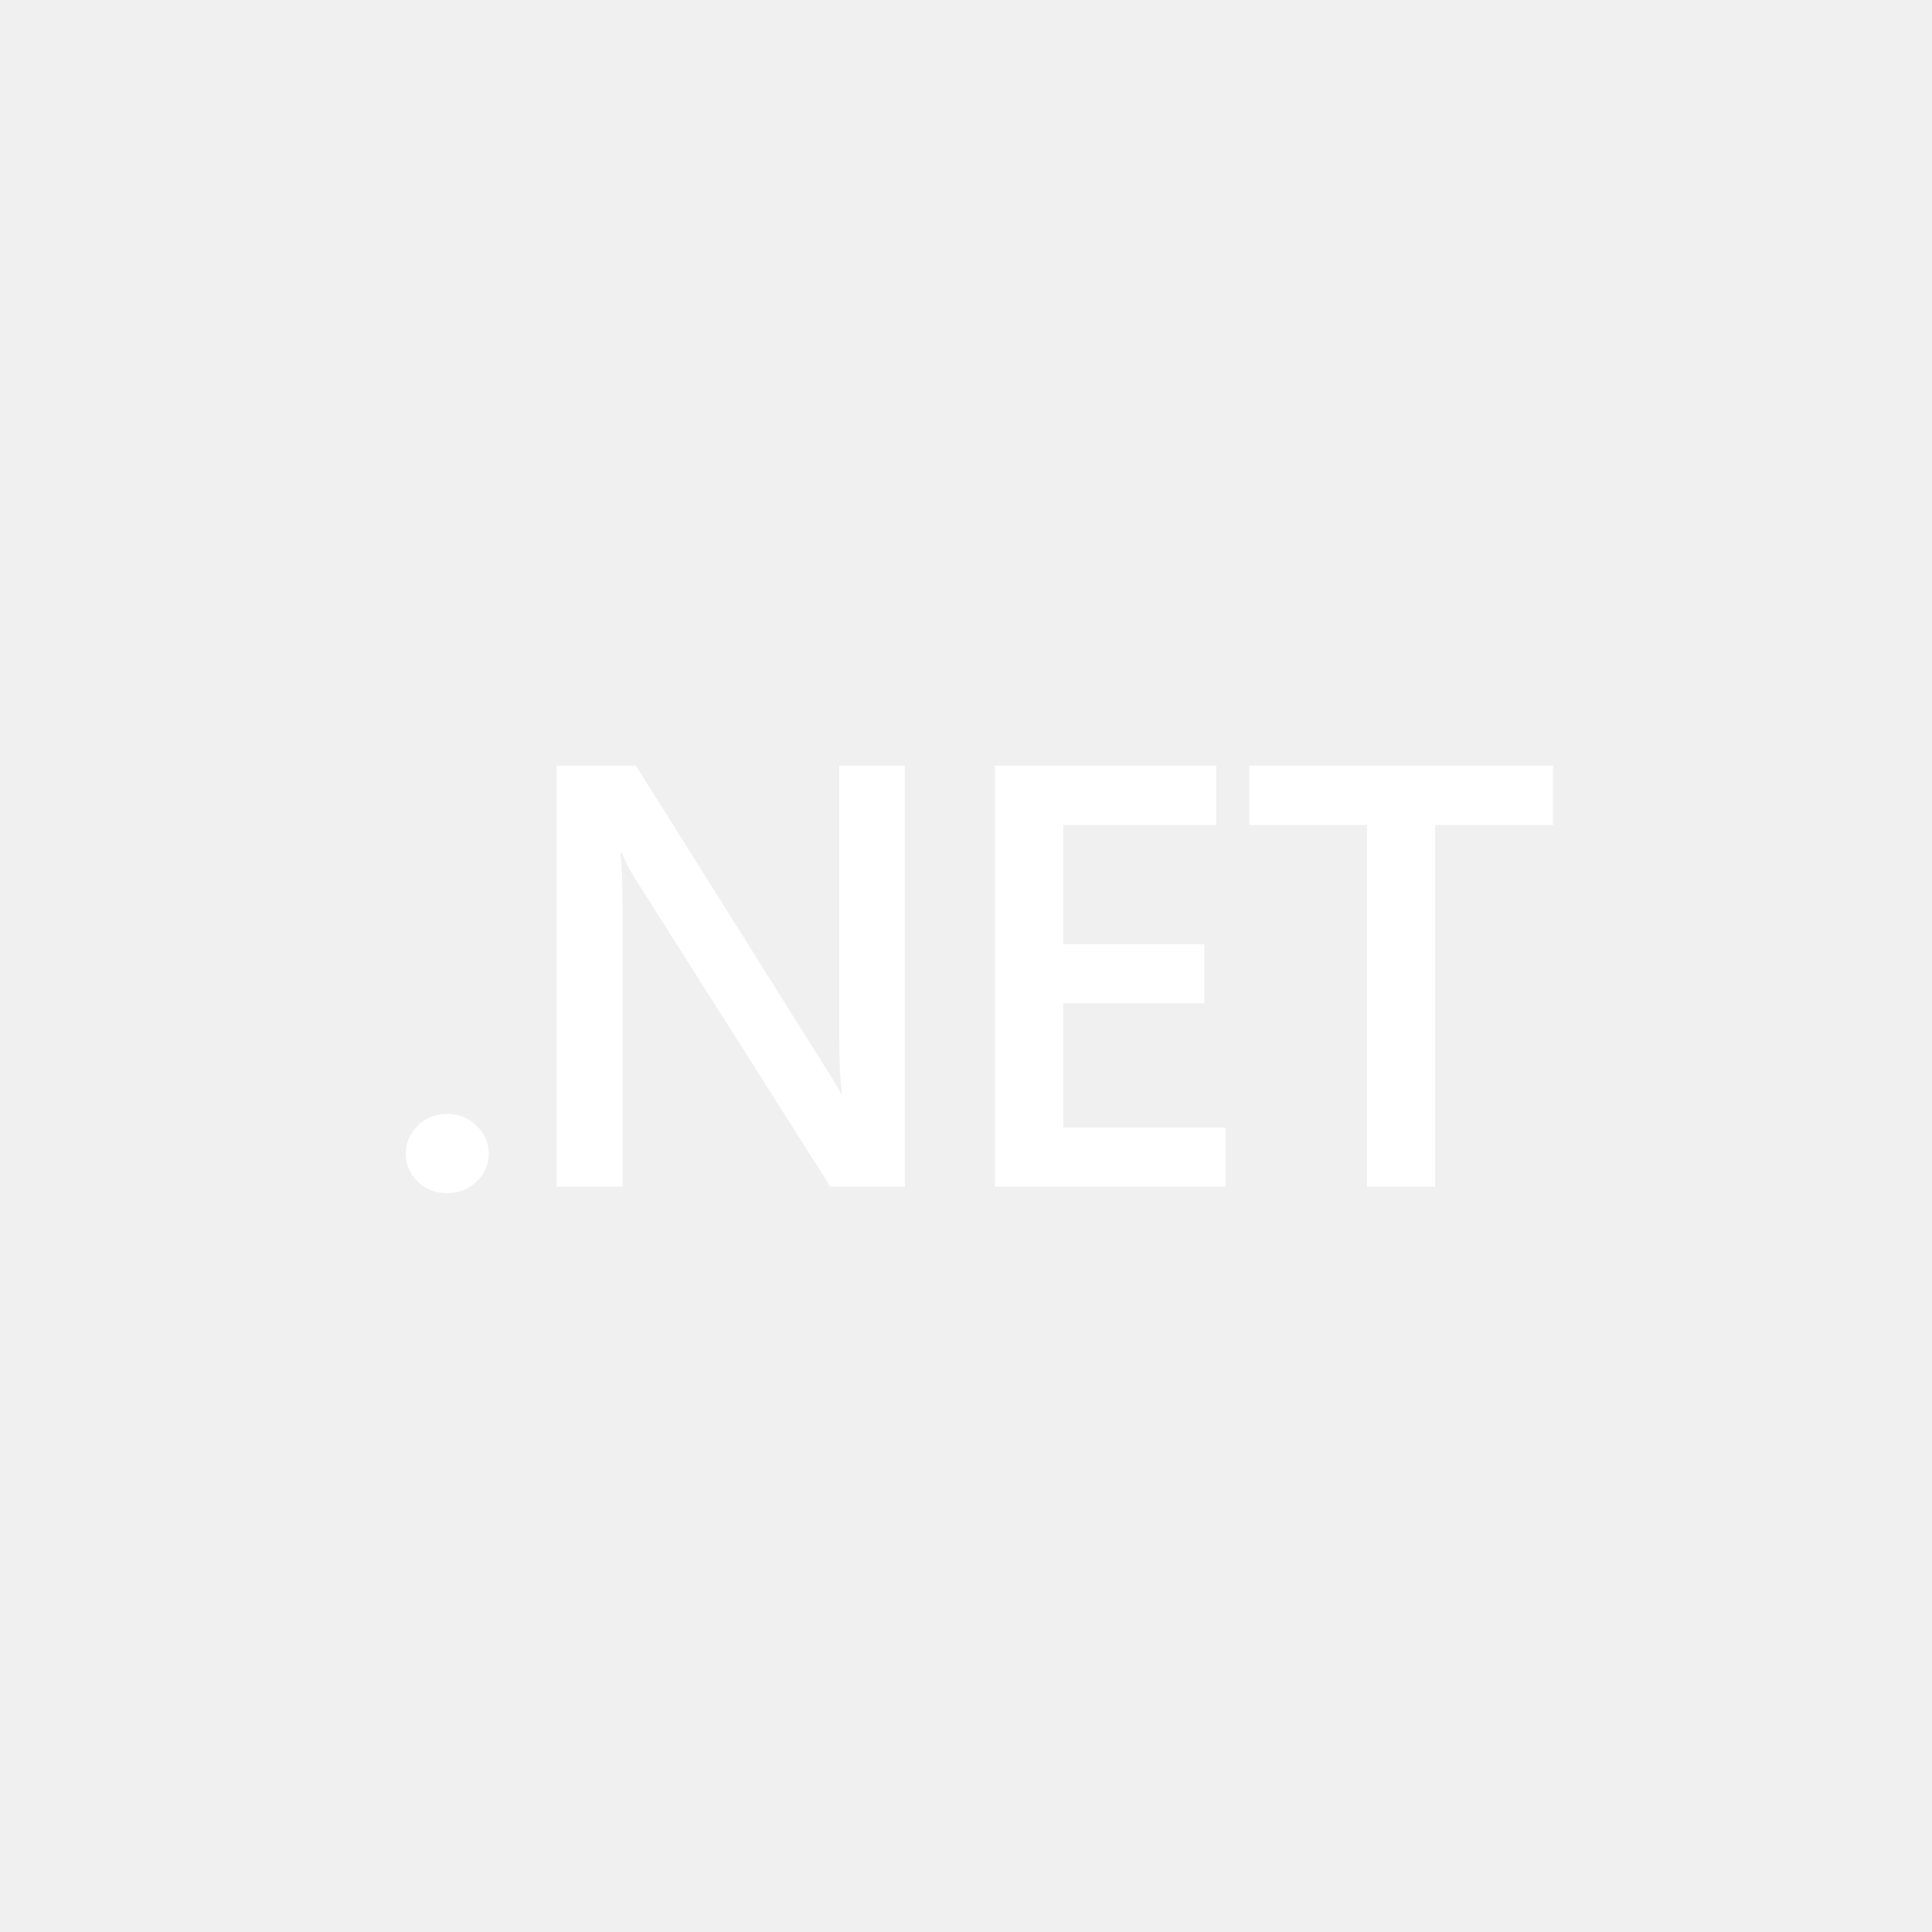
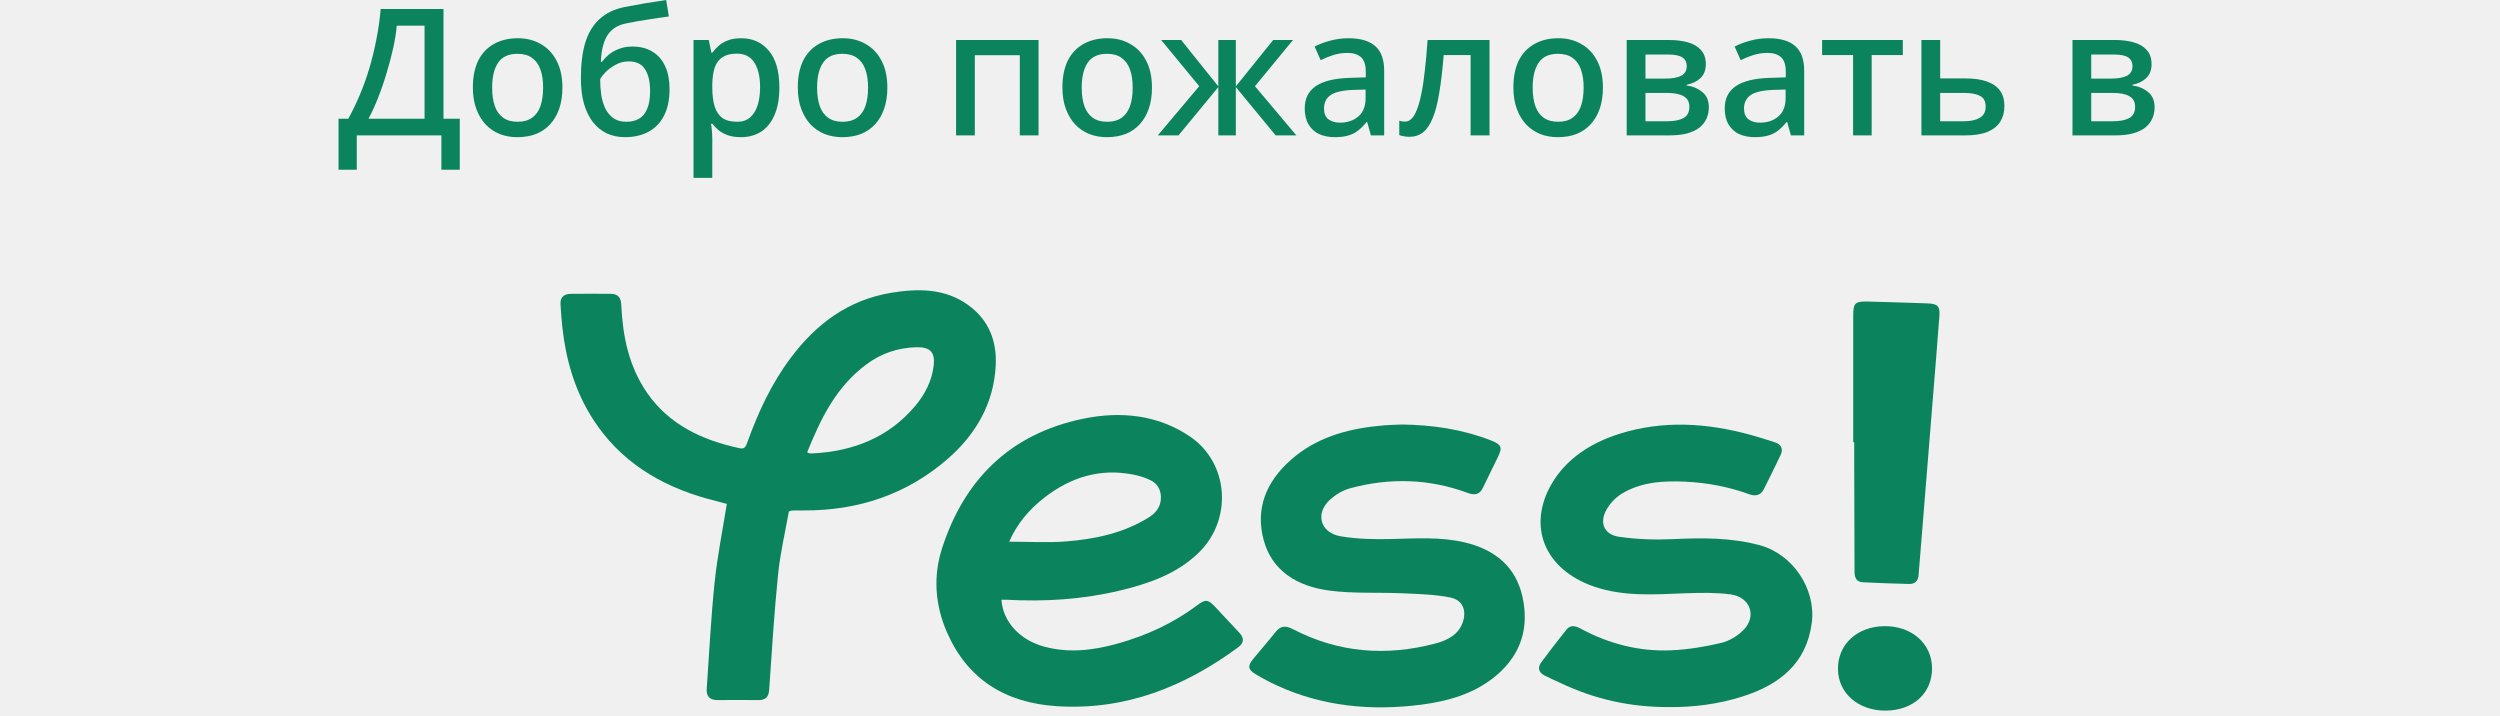
- <svg xmlns="http://www.w3.org/2000/svg" width="456" height="456" viewBox="0 0 456 456" version="1.1" xml:space="preserve" style="fill-rule:evenodd;clip-rule:evenodd;stroke-linejoin:round;stroke-miterlimit:2;">
-   <path d="m 105.5,281.609 c -2.703,0 -5.001,-0.9 -6.893,-2.702 -1.892,-1.848 -2.838,-4.042 -2.838,-6.582 0,-2.587 0.946,-4.804 2.838,-6.652 1.892,-1.848 4.19,-2.772 6.893,-2.772 2.748,0 5.068,0.924 6.96,2.772 1.937,1.848 2.906,4.064 2.906,6.652 0,2.54 -0.968,4.734 -2.906,6.582 -1.892,1.802 -4.212,2.702 -6.96,2.702 z" style="fill:#ffffff;fill-rule:nonzero;stroke-width:0.838" />
-   <path d="M 213.561,280.084 H 195.99 L 149.7,207.054 c -1.171,-1.848 -2.14,-3.765 -2.906,-5.751 h -0.406 c 0.361,2.125 0.541,6.675 0.541,13.65 v 65.132 h -15.543 v -99.36 h 18.719 l 44.737,71.298 c 1.892,2.957 3.109,4.989 3.649,6.098 h 0.27 c -0.45,-2.632 -0.676,-7.09 -0.676,-13.373 v -64.023 h 15.476 z" style="fill:#ffffff;fill-rule:nonzero;stroke-width:0.838" />
-   <path d="m 289.251,280.084 h -54.401 v -99.36 h 52.238 v 13.997 h -36.154 v 28.131 h 33.316 v 13.927 h -33.316 v 29.378 h 38.316 z" style="fill:#ffffff;fill-rule:nonzero;stroke-width:0.838" />
-   <path d="M 366.565,194.721 H 338.722 v 85.363 h -16.084 v -85.363 h -27.775 v -13.997 h 71.701 z" style="fill:#ffffff;fill-rule:nonzero;stroke-width:0.838" />
+ <svg xmlns="http://www.w3.org/2000/svg" width="339" height="97" viewBox="0 0 339 97" fill="none">
+   <path d="M60.138 1.224V16.104H62.346V23.016H59.85V18.36H48.378V23.016H45.906V16.104H47.226C47.754 15.144 48.266 14.088 48.762 12.936C49.258 11.768 49.698 10.544 50.082 9.264C50.466 7.968 50.786 6.648 51.042 5.304C51.314 3.944 51.506 2.584 51.618 1.224H60.138ZM53.802 3.48C53.722 4.392 53.562 5.4 53.322 6.504C53.082 7.592 52.786 8.712 52.434 9.864C52.098 11.016 51.714 12.136 51.282 13.224C50.866 14.296 50.426 15.256 49.962 16.104H57.57V3.48H53.802ZM76.263 11.88C76.263 12.952 76.119 13.904 75.831 14.736C75.543 15.568 75.135 16.272 74.607 16.848C74.079 17.424 73.439 17.864 72.687 18.168C71.935 18.456 71.087 18.6 70.143 18.6C69.279 18.6 68.479 18.456 67.743 18.168C67.007 17.864 66.367 17.424 65.823 16.848C65.295 16.272 64.879 15.568 64.575 14.736C64.271 13.904 64.119 12.944 64.119 11.856C64.119 10.432 64.359 9.224 64.839 8.232C65.335 7.24 66.039 6.488 66.951 5.976C67.879 5.448 68.967 5.184 70.215 5.184C71.399 5.184 72.439 5.448 73.335 5.976C74.247 6.488 74.959 7.24 75.471 8.232C75.999 9.224 76.263 10.44 76.263 11.88ZM66.735 11.88C66.735 12.84 66.855 13.672 67.095 14.376C67.335 15.064 67.711 15.592 68.223 15.96C68.735 16.328 69.391 16.512 70.191 16.512C70.991 16.512 71.647 16.328 72.159 15.96C72.671 15.592 73.047 15.064 73.287 14.376C73.527 13.672 73.647 12.84 73.647 11.88C73.647 10.888 73.519 10.056 73.263 9.384C73.023 8.712 72.647 8.2 72.135 7.848C71.639 7.48 70.983 7.296 70.167 7.296C68.967 7.296 68.095 7.696 67.551 8.496C67.007 9.296 66.735 10.424 66.735 11.88ZM78.768 10.608C78.768 8.704 78.968 7.088 79.368 5.76C79.784 4.432 80.424 3.376 81.288 2.592C82.152 1.792 83.272 1.248 84.648 0.96C85.64 0.768 86.608 0.592 87.552 0.432C88.512 0.272 89.44 0.128 90.336 -1.57356e-05L90.696 2.232C90.296 2.28 89.84 2.344 89.328 2.424C88.832 2.504 88.32 2.584 87.792 2.664C87.28 2.744 86.784 2.824 86.304 2.904C85.84 2.984 85.424 3.064 85.056 3.144C84.496 3.24 84 3.408 83.568 3.648C83.152 3.888 82.792 4.208 82.488 4.608C82.2 5.008 81.968 5.52 81.792 6.144C81.616 6.752 81.512 7.496 81.48 8.376H81.624C81.848 8.072 82.144 7.76 82.512 7.44C82.896 7.12 83.352 6.856 83.88 6.648C84.424 6.424 85.048 6.312 85.752 6.312C86.84 6.312 87.76 6.552 88.512 7.032C89.264 7.496 89.832 8.16 90.216 9.024C90.6 9.872 90.792 10.888 90.792 12.072C90.792 13.528 90.536 14.744 90.024 15.72C89.528 16.68 88.824 17.4 87.912 17.88C87.016 18.36 85.968 18.6 84.768 18.6C83.856 18.6 83.032 18.432 82.296 18.096C81.56 17.744 80.928 17.232 80.4 16.56C79.872 15.872 79.464 15.032 79.176 14.04C78.904 13.048 78.768 11.904 78.768 10.608ZM84.96 16.512C85.6 16.512 86.16 16.376 86.64 16.104C87.12 15.832 87.488 15.392 87.744 14.784C88.016 14.176 88.152 13.36 88.152 12.336C88.152 11.104 87.928 10.128 87.48 9.408C87.032 8.688 86.288 8.328 85.248 8.328C84.608 8.328 84.016 8.48 83.472 8.784C82.944 9.072 82.496 9.4 82.128 9.768C81.776 10.136 81.528 10.448 81.384 10.704C81.384 11.456 81.432 12.176 81.528 12.864C81.64 13.552 81.824 14.168 82.08 14.712C82.352 15.256 82.72 15.696 83.184 16.032C83.648 16.352 84.24 16.512 84.96 16.512ZM100.499 5.184C102.051 5.184 103.299 5.744 104.243 6.864C105.203 7.984 105.683 9.656 105.683 11.88C105.683 13.336 105.467 14.568 105.035 15.576C104.603 16.584 103.995 17.344 103.211 17.856C102.427 18.352 101.515 18.6 100.475 18.6C99.819 18.6 99.243 18.52 98.747 18.36C98.251 18.184 97.827 17.96 97.475 17.688C97.139 17.4 96.843 17.096 96.587 16.776H96.419C96.467 17.064 96.507 17.408 96.539 17.808C96.571 18.192 96.587 18.536 96.587 18.84V24.12H94.043V5.424H96.107L96.467 7.152H96.587C96.843 6.8 97.147 6.472 97.499 6.168C97.851 5.864 98.275 5.624 98.771 5.448C99.267 5.272 99.843 5.184 100.499 5.184ZM99.899 7.272C99.099 7.272 98.459 7.432 97.979 7.752C97.499 8.056 97.147 8.52 96.923 9.144C96.715 9.752 96.603 10.528 96.587 11.472V11.856C96.587 12.848 96.691 13.696 96.899 14.4C97.107 15.088 97.451 15.616 97.931 15.984C98.427 16.336 99.099 16.512 99.947 16.512C100.667 16.512 101.251 16.32 101.699 15.936C102.163 15.536 102.507 14.984 102.731 14.28C102.955 13.576 103.067 12.76 103.067 11.832C103.067 10.424 102.811 9.312 102.299 8.496C101.787 7.68 100.987 7.272 99.899 7.272ZM120.326 11.88C120.326 12.952 120.182 13.904 119.894 14.736C119.606 15.568 119.198 16.272 118.67 16.848C118.142 17.424 117.502 17.864 116.75 18.168C115.998 18.456 115.15 18.6 114.206 18.6C113.342 18.6 112.542 18.456 111.806 18.168C111.07 17.864 110.43 17.424 109.886 16.848C109.358 16.272 108.942 15.568 108.638 14.736C108.334 13.904 108.182 12.944 108.182 11.856C108.182 10.432 108.422 9.224 108.902 8.232C109.398 7.24 110.102 6.488 111.014 5.976C111.942 5.448 113.03 5.184 114.278 5.184C115.462 5.184 116.502 5.448 117.398 5.976C118.31 6.488 119.022 7.24 119.534 8.232C120.062 9.224 120.326 10.44 120.326 11.88ZM110.798 11.88C110.798 12.84 110.918 13.672 111.158 14.376C111.398 15.064 111.774 15.592 112.286 15.96C112.798 16.328 113.454 16.512 114.254 16.512C115.054 16.512 115.71 16.328 116.222 15.96C116.734 15.592 117.11 15.064 117.35 14.376C117.59 13.672 117.71 12.84 117.71 11.88C117.71 10.888 117.582 10.056 117.326 9.384C117.086 8.712 116.71 8.2 116.198 7.848C115.702 7.48 115.046 7.296 114.23 7.296C113.03 7.296 112.158 7.696 111.614 8.496C111.07 9.296 110.798 10.424 110.798 11.88ZM140.828 5.424V18.36H138.284V7.488H132.188V18.36H129.644V5.424H140.828ZM156.208 11.88C156.208 12.952 156.064 13.904 155.776 14.736C155.488 15.568 155.08 16.272 154.552 16.848C154.024 17.424 153.384 17.864 152.632 18.168C151.88 18.456 151.032 18.6 150.088 18.6C149.224 18.6 148.424 18.456 147.688 18.168C146.952 17.864 146.312 17.424 145.768 16.848C145.24 16.272 144.824 15.568 144.52 14.736C144.216 13.904 144.064 12.944 144.064 11.856C144.064 10.432 144.304 9.224 144.784 8.232C145.28 7.24 145.984 6.488 146.896 5.976C147.824 5.448 148.912 5.184 150.16 5.184C151.344 5.184 152.384 5.448 153.28 5.976C154.192 6.488 154.904 7.24 155.416 8.232C155.944 9.224 156.208 10.44 156.208 11.88ZM146.68 11.88C146.68 12.84 146.8 13.672 147.04 14.376C147.28 15.064 147.656 15.592 148.168 15.96C148.68 16.328 149.336 16.512 150.136 16.512C150.936 16.512 151.592 16.328 152.104 15.96C152.616 15.592 152.992 15.064 153.232 14.376C153.472 13.672 153.592 12.84 153.592 11.88C153.592 10.888 153.464 10.056 153.208 9.384C152.968 8.712 152.592 8.2 152.08 7.848C151.584 7.48 150.928 7.296 150.112 7.296C148.912 7.296 148.04 7.696 147.496 8.496C146.952 9.296 146.68 10.424 146.68 11.88ZM175.333 5.424L170.173 11.688L175.789 18.36H172.981L167.581 11.808V18.36H165.205V11.808L159.805 18.36H156.997L162.613 11.688L157.453 5.424H160.165L165.205 11.712V5.424H167.581V11.712L172.645 5.424H175.333ZM182.848 5.184C184.48 5.184 185.696 5.544 186.496 6.264C187.296 6.968 187.696 8.08 187.696 9.6V18.36H185.896L185.392 16.56H185.296C184.928 17.024 184.544 17.408 184.144 17.712C183.76 18.016 183.312 18.24 182.8 18.384C182.304 18.528 181.696 18.6 180.976 18.6C180.208 18.6 179.512 18.464 178.888 18.192C178.28 17.904 177.8 17.472 177.448 16.896C177.096 16.304 176.92 15.568 176.92 14.688C176.92 13.376 177.416 12.376 178.408 11.688C179.416 11 180.944 10.624 182.992 10.56L185.2 10.488V9.768C185.2 8.808 184.984 8.136 184.552 7.752C184.12 7.368 183.512 7.176 182.728 7.176C182.056 7.176 181.416 7.272 180.808 7.464C180.2 7.656 179.624 7.888 179.08 8.16L178.264 6.312C178.872 5.992 179.568 5.728 180.352 5.52C181.152 5.296 181.984 5.184 182.848 5.184ZM183.448 12.192C181.976 12.256 180.952 12.504 180.376 12.936C179.816 13.352 179.536 13.944 179.536 14.712C179.536 15.384 179.736 15.872 180.136 16.176C180.552 16.48 181.072 16.632 181.696 16.632C182.704 16.632 183.536 16.352 184.192 15.792C184.848 15.232 185.176 14.392 185.176 13.272V12.144L183.448 12.192ZM201.981 18.36H199.413V7.464H195.765C195.605 9.448 195.405 11.152 195.165 12.576C194.941 13.984 194.645 15.128 194.277 16.008C193.925 16.888 193.485 17.536 192.957 17.952C192.445 18.352 191.829 18.552 191.109 18.552C190.853 18.552 190.605 18.528 190.365 18.48C190.125 18.448 189.917 18.392 189.741 18.312V16.368C189.853 16.4 189.973 16.432 190.101 16.464C190.245 16.48 190.389 16.488 190.533 16.488C190.853 16.488 191.141 16.36 191.397 16.104C191.669 15.848 191.909 15.448 192.117 14.904C192.341 14.36 192.541 13.656 192.717 12.792C192.909 11.912 193.069 10.864 193.197 9.648C193.341 8.432 193.469 7.024 193.581 5.424H201.981V18.36ZM217.357 11.88C217.357 12.952 217.213 13.904 216.925 14.736C216.637 15.568 216.229 16.272 215.701 16.848C215.173 17.424 214.533 17.864 213.781 18.168C213.029 18.456 212.181 18.6 211.237 18.6C210.373 18.6 209.573 18.456 208.837 18.168C208.101 17.864 207.461 17.424 206.917 16.848C206.389 16.272 205.973 15.568 205.669 14.736C205.365 13.904 205.213 12.944 205.213 11.856C205.213 10.432 205.453 9.224 205.933 8.232C206.429 7.24 207.133 6.488 208.045 5.976C208.973 5.448 210.061 5.184 211.309 5.184C212.493 5.184 213.533 5.448 214.429 5.976C215.341 6.488 216.053 7.24 216.565 8.232C217.093 9.224 217.357 10.44 217.357 11.88ZM207.829 11.88C207.829 12.84 207.949 13.672 208.189 14.376C208.429 15.064 208.805 15.592 209.317 15.96C209.829 16.328 210.485 16.512 211.285 16.512C212.085 16.512 212.741 16.328 213.253 15.96C213.765 15.592 214.141 15.064 214.381 14.376C214.621 13.672 214.741 12.84 214.741 11.88C214.741 10.888 214.613 10.056 214.357 9.384C214.117 8.712 213.741 8.2 213.229 7.848C212.733 7.48 212.077 7.296 211.261 7.296C210.061 7.296 209.189 7.696 208.645 8.496C208.101 9.296 207.829 10.424 207.829 11.88ZM231.31 8.712C231.31 9.496 231.07 10.12 230.59 10.584C230.126 11.032 229.502 11.336 228.718 11.496V11.592C229.55 11.704 230.254 12 230.83 12.48C231.422 12.944 231.718 13.632 231.718 14.544C231.718 15.104 231.614 15.616 231.406 16.08C231.198 16.544 230.878 16.952 230.446 17.304C230.014 17.64 229.454 17.904 228.766 18.096C228.094 18.272 227.278 18.36 226.318 18.36H220.582V5.424H226.318C227.262 5.424 228.11 5.528 228.862 5.736C229.614 5.944 230.206 6.288 230.638 6.768C231.086 7.248 231.31 7.896 231.31 8.712ZM229.078 14.496C229.078 13.824 228.822 13.344 228.31 13.056C227.798 12.752 227.038 12.6 226.03 12.6H223.126V16.44H226.078C227.022 16.44 227.758 16.296 228.286 16.008C228.814 15.704 229.078 15.2 229.078 14.496ZM228.718 9C228.718 8.44 228.518 8.032 228.118 7.776C227.718 7.52 227.07 7.392 226.174 7.392H223.126V10.656H225.79C226.75 10.656 227.478 10.528 227.974 10.272C228.47 10 228.718 9.576 228.718 9ZM239.801 5.184C241.433 5.184 242.649 5.544 243.449 6.264C244.249 6.968 244.649 8.08 244.649 9.6V18.36H242.849L242.345 16.56H242.249C241.881 17.024 241.497 17.408 241.097 17.712C240.713 18.016 240.265 18.24 239.753 18.384C239.257 18.528 238.649 18.6 237.929 18.6C237.161 18.6 236.465 18.464 235.841 18.192C235.233 17.904 234.753 17.472 234.401 16.896C234.049 16.304 233.873 15.568 233.873 14.688C233.873 13.376 234.369 12.376 235.361 11.688C236.369 11 237.897 10.624 239.945 10.56L242.153 10.488V9.768C242.153 8.808 241.937 8.136 241.505 7.752C241.073 7.368 240.465 7.176 239.681 7.176C239.009 7.176 238.369 7.272 237.761 7.464C237.153 7.656 236.577 7.888 236.033 8.16L235.217 6.312C235.825 5.992 236.521 5.728 237.305 5.52C238.105 5.296 238.937 5.184 239.801 5.184ZM240.401 12.192C238.929 12.256 237.905 12.504 237.329 12.936C236.769 13.352 236.489 13.944 236.489 14.712C236.489 15.384 236.689 15.872 237.089 16.176C237.505 16.48 238.025 16.632 238.649 16.632C239.657 16.632 240.489 16.352 241.145 15.792C241.801 15.232 242.129 14.392 242.129 13.272V12.144L240.401 12.192ZM258.022 7.464H253.798V18.36H251.278V7.464H247.078V5.424H258.022V7.464ZM266.519 10.632C267.703 10.632 268.679 10.776 269.447 11.064C270.231 11.336 270.815 11.744 271.199 12.288C271.599 12.832 271.799 13.52 271.799 14.352C271.799 15.168 271.615 15.88 271.247 16.488C270.879 17.08 270.303 17.544 269.519 17.88C268.735 18.2 267.727 18.36 266.495 18.36H260.543V5.424H263.087V10.632H266.519ZM269.255 14.448C269.255 13.744 268.999 13.264 268.487 13.008C267.991 12.736 267.271 12.6 266.327 12.6H263.087V16.44H266.375C267.223 16.44 267.911 16.288 268.439 15.984C268.983 15.68 269.255 15.168 269.255 14.448ZM291.755 8.712C291.755 9.496 291.515 10.12 291.035 10.584C290.571 11.032 289.947 11.336 289.163 11.496V11.592C289.995 11.704 290.699 12 291.275 12.48C291.867 12.944 292.163 13.632 292.163 14.544C292.163 15.104 292.059 15.616 291.851 16.08C291.643 16.544 291.323 16.952 290.891 17.304C290.459 17.64 289.899 17.904 289.211 18.096C288.539 18.272 287.723 18.36 286.763 18.36H281.027V5.424H286.763C287.707 5.424 288.555 5.528 289.307 5.736C290.059 5.944 290.651 6.288 291.083 6.768C291.531 7.248 291.755 7.896 291.755 8.712ZM289.523 14.496C289.523 13.824 289.267 13.344 288.755 13.056C288.243 12.752 287.483 12.6 286.475 12.6H283.571V16.44H286.523C287.467 16.44 288.203 16.296 288.731 16.008C289.259 15.704 289.523 15.2 289.523 14.496ZM289.163 9C289.163 8.44 288.963 8.032 288.563 7.776C288.163 7.52 287.515 7.392 286.619 7.392H283.571V10.656H286.235C287.195 10.656 287.923 10.528 288.419 10.272C288.915 10 289.163 9.576 289.163 9Z" fill="#0B845E" />
+   <path d="M255.71 96.36C251.991 96.382 249.25 94 249.226 90.715C249.202 87.37 251.833 84.944 255.535 84.906C259.222 84.869 261.956 87.273 261.988 90.573C262.012 93.971 259.453 96.33 255.71 96.36Z" fill="#0B845E" />
+   <path d="M106.97 69.359C106.478 72.137 105.802 74.989 105.508 77.879C104.976 83.09 104.666 88.324 104.3 93.551C104.229 94.536 103.792 94.947 102.767 94.932C100.963 94.91 99.151 94.91 97.347 94.932C96.235 94.947 95.758 94.417 95.83 93.416C96.171 88.593 96.402 83.762 96.903 78.954C97.268 75.444 97.975 71.957 98.555 68.329C97.753 68.12 96.863 67.896 95.981 67.649C89.409 65.835 84.046 62.475 80.438 56.89C77.927 53 76.719 48.714 76.235 44.227C76.131 43.234 76.068 42.241 76.004 41.248C75.949 40.337 76.449 39.852 77.403 39.844C79.207 39.822 81.018 39.829 82.822 39.844C83.879 39.852 84.197 40.419 84.244 41.352C84.443 45.601 85.261 49.707 87.796 53.343C90.768 57.584 95.194 59.683 100.296 60.78C101.003 60.929 101.138 60.519 101.321 60.026C102.783 55.957 104.586 52.044 107.233 48.513C110.633 43.98 114.948 40.658 120.932 39.687C124.531 39.105 128.091 39.112 131.19 41.292C134.114 43.353 135.187 46.273 135.02 49.573C134.766 54.62 132.398 58.839 128.528 62.206C123.029 67 116.41 69.27 108.901 69.217C108.393 69.217 107.876 69.217 107.368 69.225C107.312 69.232 107.24 69.277 106.97 69.359ZM109.45 61.333C109.616 61.415 109.68 61.46 109.751 61.475C109.863 61.489 109.99 61.497 110.101 61.489C115.743 61.213 120.534 59.287 124.102 55.046C125.461 53.426 126.375 51.611 126.613 49.536C126.812 47.766 126.121 47.034 124.237 47.087C121.734 47.154 119.47 47.93 117.507 49.394C113.327 52.485 111.277 56.838 109.45 61.333Z" fill="#0B845E" />
+   <path d="M135.799 81.32C135.974 84.27 138.262 86.764 141.536 87.667C144.953 88.608 148.298 88.182 151.62 87.249C155.529 86.151 159.129 84.479 162.331 82.082C163.475 81.223 163.809 81.268 164.778 82.291C165.875 83.448 166.948 84.628 168.044 85.785C168.72 86.502 168.72 87.167 167.901 87.772C160.686 93.088 152.645 96.351 143.332 95.761C136.323 95.32 131.198 92.117 128.417 85.763C126.748 81.948 126.542 78.073 127.749 74.332C130.681 65.253 136.768 58.846 146.947 56.763C151.985 55.733 157.031 56.248 161.37 59.197C166.678 62.811 167.146 70.472 162.546 74.944C159.613 77.796 155.855 79.118 151.914 80.066C146.812 81.291 141.615 81.619 136.371 81.32C136.18 81.313 135.99 81.32 135.799 81.32ZM136.848 73.451C139.51 73.451 142.068 73.615 144.587 73.413C148.552 73.1 152.398 72.271 155.791 70.151C156.832 69.501 157.452 68.598 157.42 67.38C157.396 66.38 156.928 65.566 155.998 65.111C155.283 64.76 154.48 64.513 153.686 64.357C149.124 63.461 145.175 64.737 141.663 67.44C139.549 69.075 137.889 71.047 136.848 73.451Z" fill="#0B845E" />
+   <path d="M226.607 95.88C221.021 95.933 216.198 94.79 211.629 92.625C210.898 92.281 210.143 91.968 209.428 91.594C208.617 91.169 208.482 90.512 208.991 89.817C210.103 88.309 211.248 86.823 212.424 85.36C213.012 84.636 213.727 84.912 214.418 85.285C218.192 87.301 222.253 88.362 226.584 88.182C228.872 88.085 231.184 87.704 233.409 87.174C234.514 86.913 235.658 86.204 236.437 85.405C238.264 83.516 237.311 80.94 234.649 80.596C232.647 80.335 230.581 80.372 228.546 80.447C224.383 80.611 220.195 80.925 216.182 79.551C209.372 77.214 207.1 71.33 210.381 65.648C212.336 62.258 215.666 60.063 219.599 58.824C225.559 56.95 231.51 57.353 237.43 58.981C238.519 59.279 239.591 59.623 240.664 59.974C241.602 60.28 241.824 60.922 241.435 61.736C240.696 63.281 239.941 64.82 239.162 66.358C238.749 67.171 238.042 67.328 237.2 67.022C234.426 66.014 231.558 65.462 228.594 65.32C225.535 65.171 222.499 65.35 219.861 66.977C218.971 67.53 218.161 68.433 217.716 69.352C216.897 71.039 217.62 72.51 219.543 72.786C221.927 73.13 224.383 73.219 226.798 73.107C230.779 72.921 234.705 72.883 238.59 73.921C243.112 75.131 246.274 79.865 245.678 84.457C244.971 89.892 241.403 92.834 236.206 94.469C232.956 95.499 229.587 95.895 226.607 95.88Z" fill="#0B845E" />
+   <path d="M190.079 57.562C194.243 57.614 198.287 58.204 202.149 59.712C203.611 60.287 203.762 60.646 203.119 61.975C202.451 63.349 201.76 64.715 201.108 66.096C200.671 67.037 200.028 67.209 199.026 66.843C193.806 64.909 188.474 64.76 183.11 66.201C182.101 66.47 181.084 67.082 180.329 67.776C178.303 69.635 179.034 72.249 181.783 72.719C184 73.1 186.305 73.145 188.561 73.093C191.938 73.018 195.323 72.764 198.645 73.555C202.753 74.534 205.534 76.878 206.432 80.858C207.362 84.979 206.353 88.638 202.968 91.535C200.067 94.021 196.468 95.074 192.693 95.559C185.947 96.418 179.376 95.806 173.17 92.961C172.184 92.505 171.223 91.998 170.301 91.445C169.22 90.796 169.141 90.318 169.912 89.377C170.913 88.145 171.978 86.958 172.955 85.711C173.662 84.808 174.361 84.808 175.371 85.338C181.489 88.511 187.941 89.019 194.616 87.264C196.317 86.816 197.842 86.032 198.391 84.255C198.867 82.717 198.311 81.358 196.666 81.022C194.584 80.604 192.415 80.552 190.278 80.454C186.916 80.298 183.508 80.522 180.194 80.074C175.951 79.499 172.518 77.468 171.366 73.279C170.19 69.001 171.668 65.342 175.037 62.363C178.35 59.429 182.459 58.189 186.885 57.756C187.957 57.622 189.022 57.614 190.079 57.562Z" fill="#0B845E" />
+   <path d="M251.296 59.959C251.296 54.239 251.296 48.513 251.296 42.793C251.296 41.098 251.542 40.844 253.306 40.889C255.976 40.956 258.646 41.046 261.316 41.136C262.746 41.188 263.08 41.494 262.985 42.816C262.667 47.087 262.309 51.35 261.968 55.621C261.523 61.101 261.086 66.582 260.641 72.07C260.482 74.056 260.331 76.042 260.156 78.028C260.092 78.745 259.703 79.207 258.877 79.185C256.795 79.125 254.713 79.073 252.631 78.961C251.566 78.909 251.471 78.14 251.471 77.356C251.463 72.264 251.447 67.164 251.431 62.072C251.431 61.37 251.431 60.668 251.431 59.966C251.391 59.959 251.344 59.959 251.296 59.959Z" fill="#0B845E" />
</svg>
